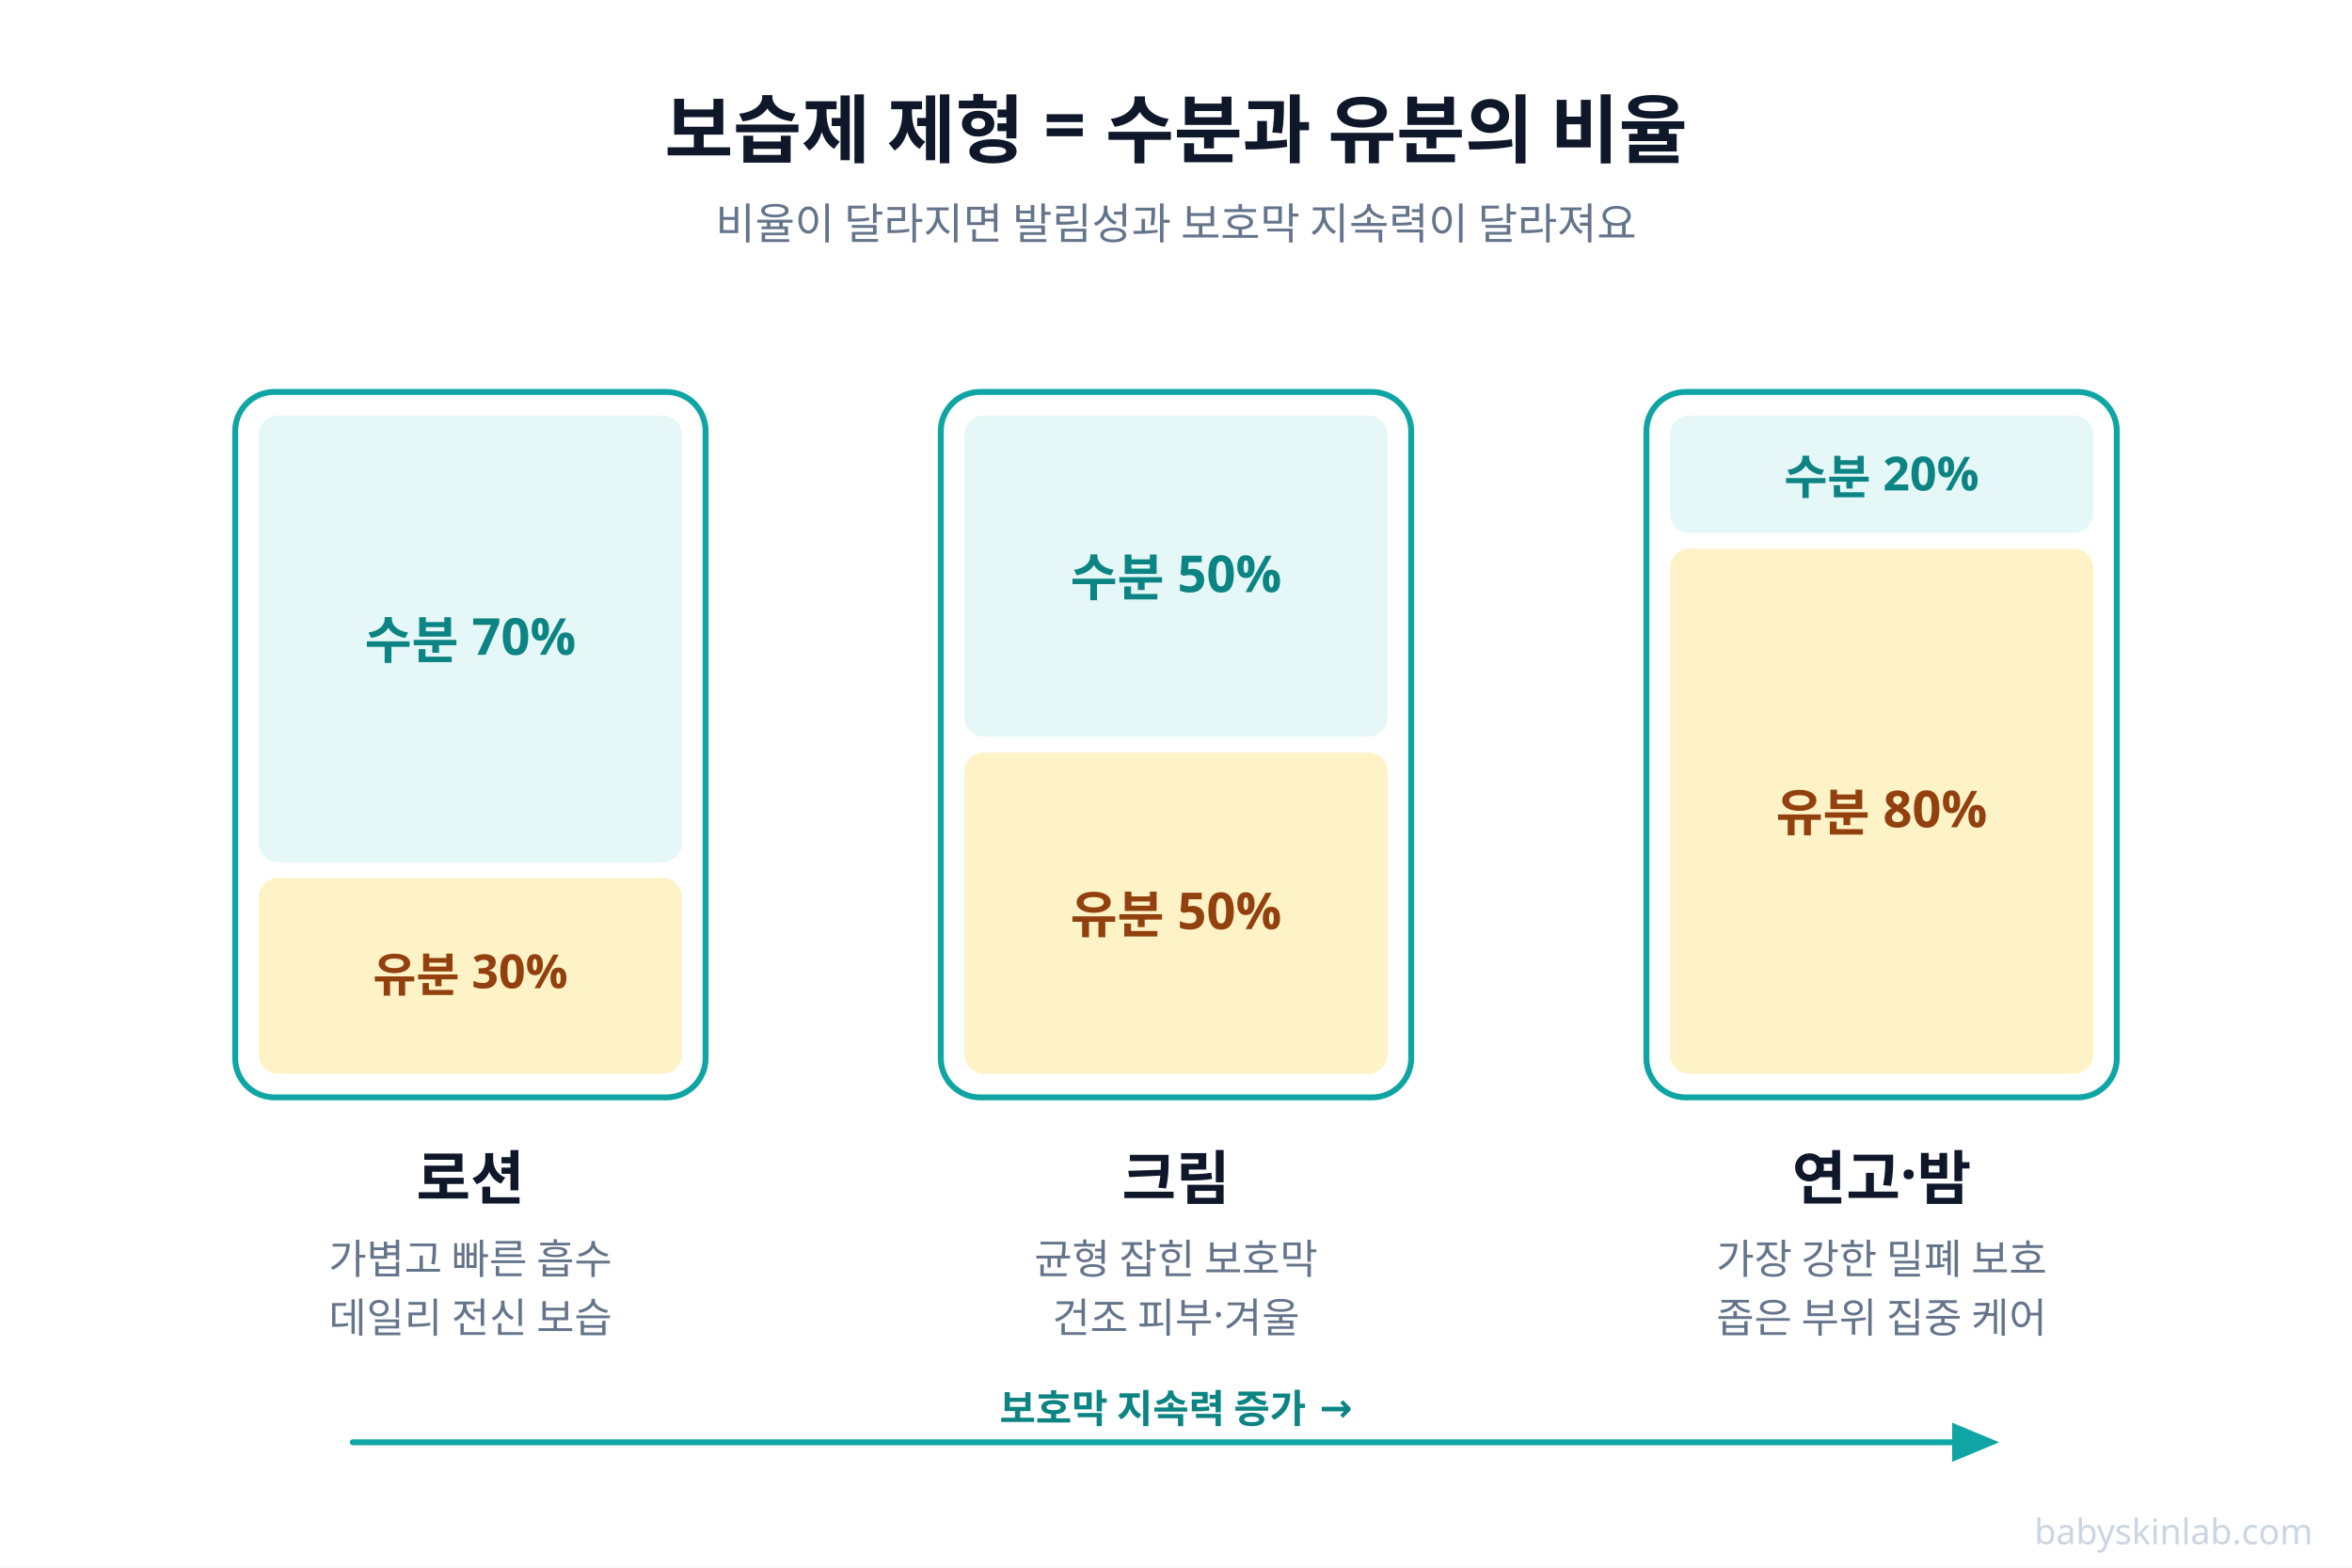
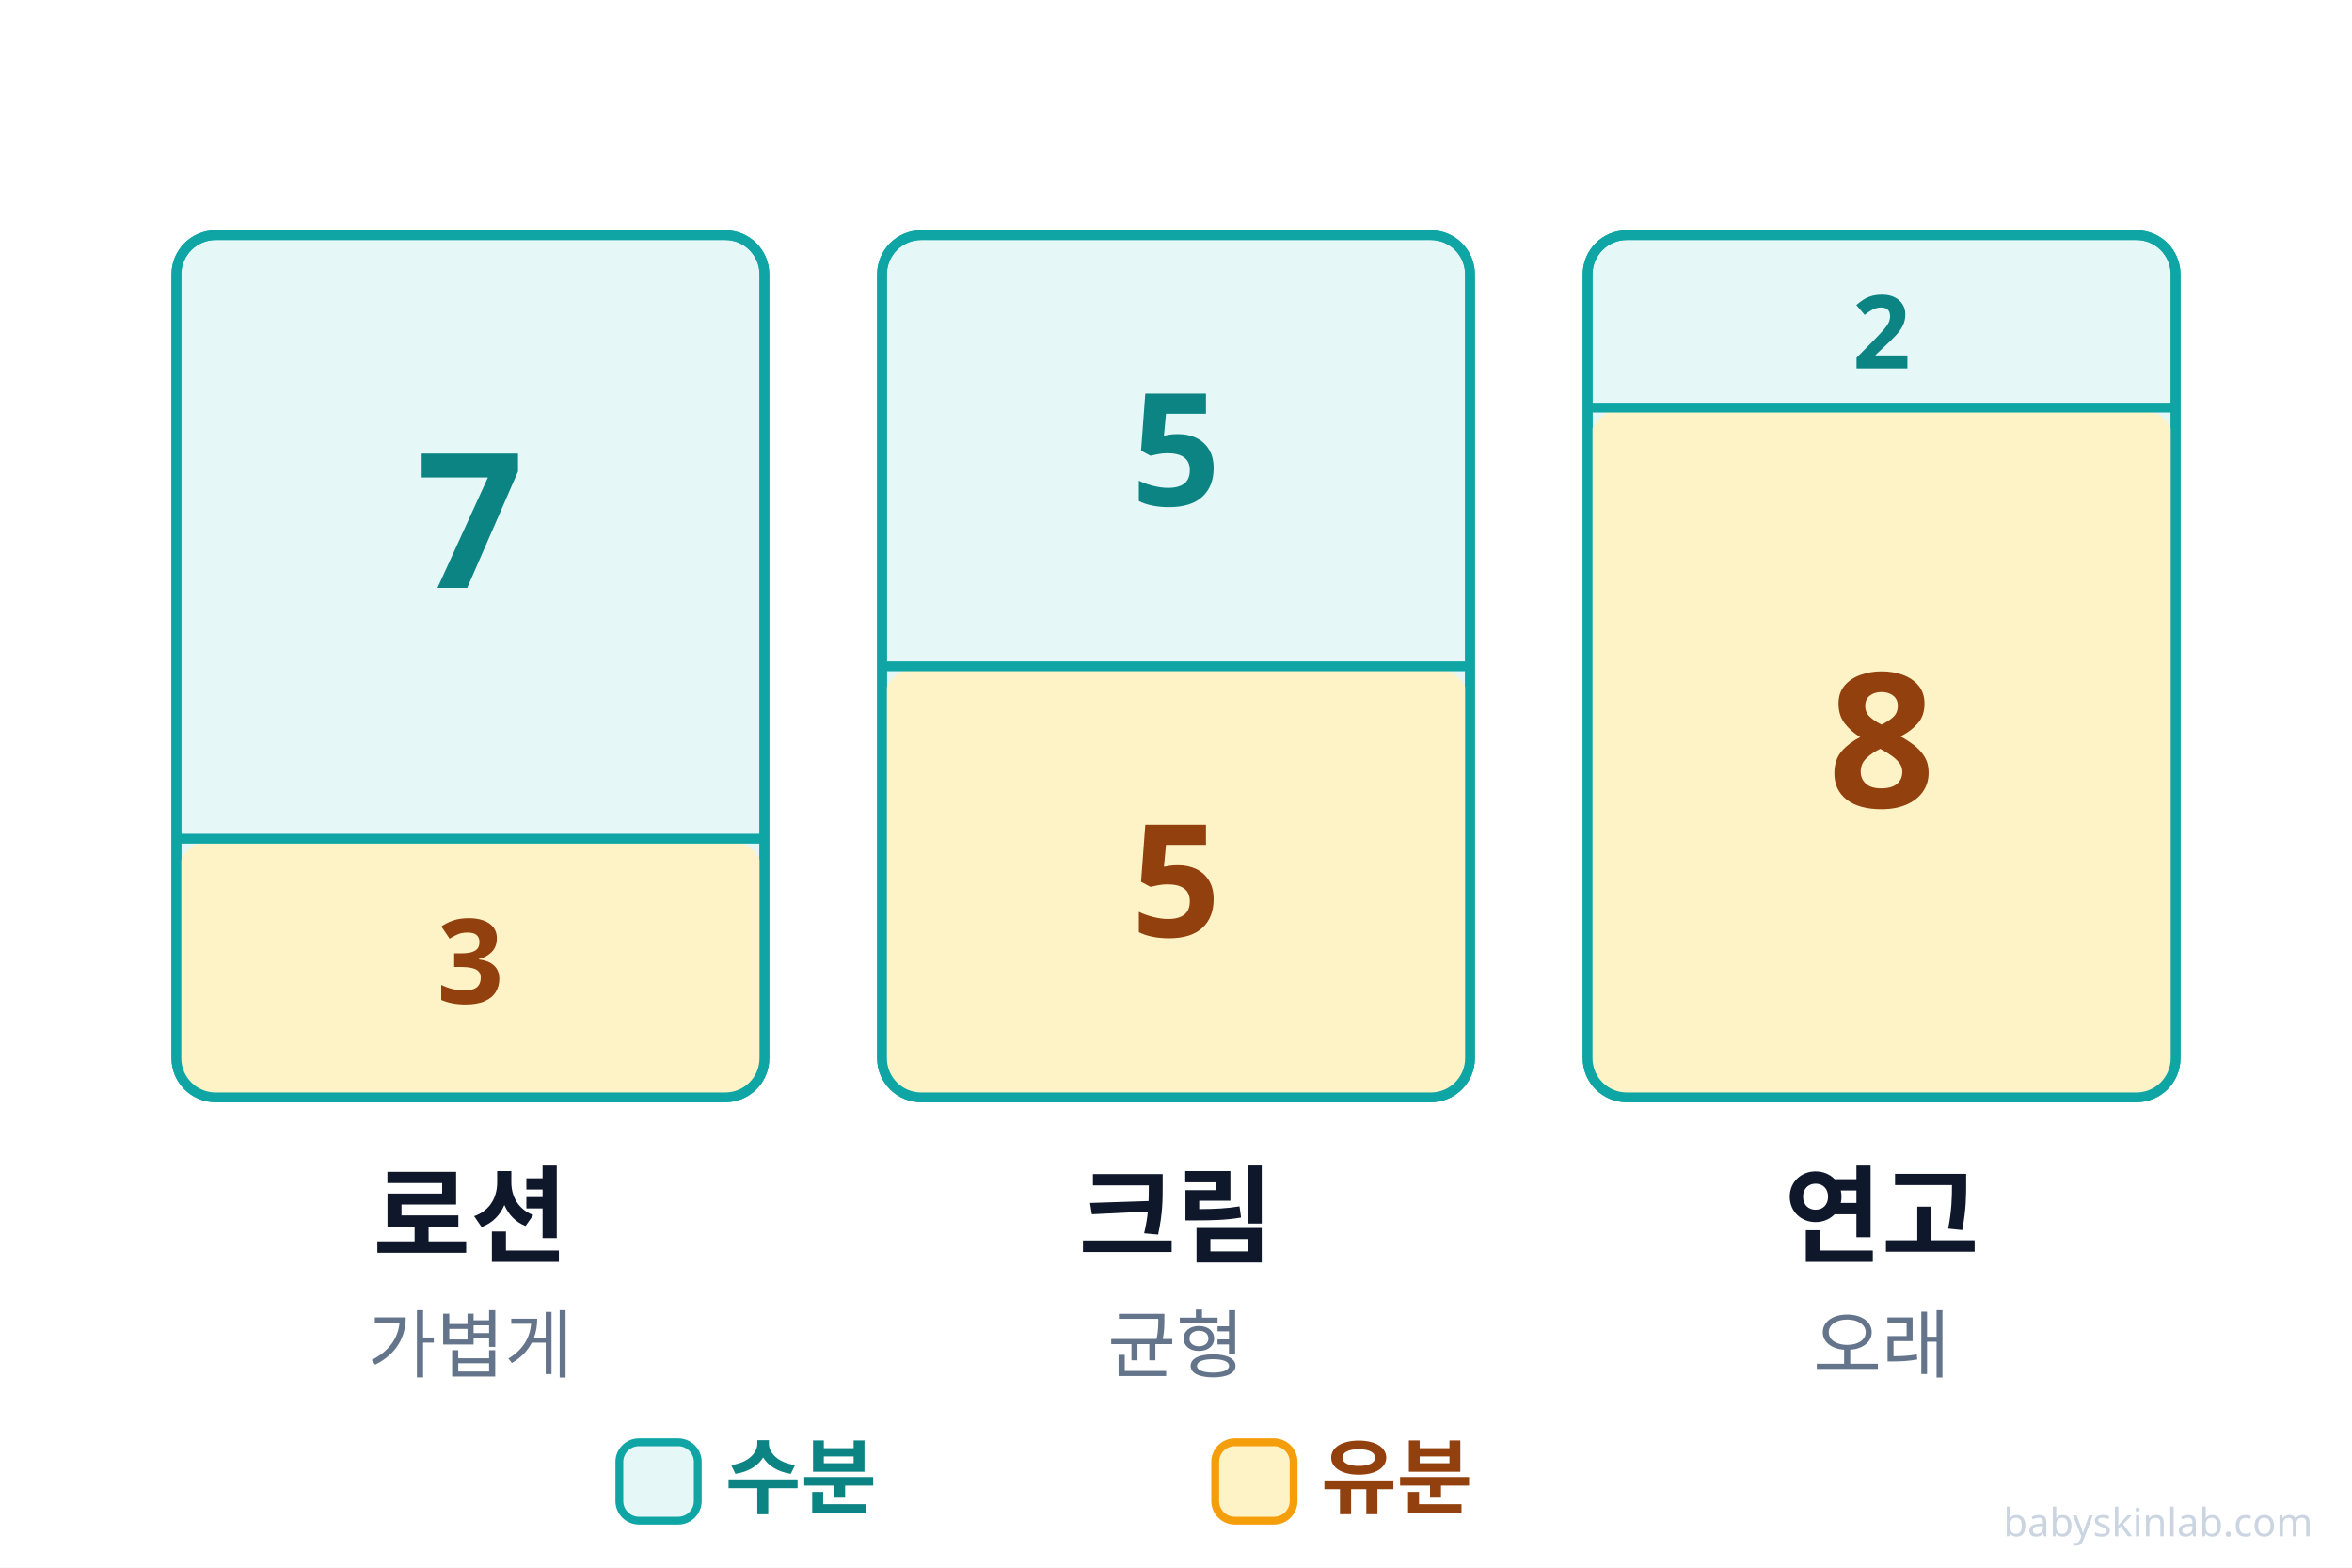
<svg xmlns="http://www.w3.org/2000/svg" viewBox="0 0 1200 800" font-family="Pretendard, 'Apple SD Gothic Neo', sans-serif">
  <rect width="1200" height="800" fill="#ffffff" />
-   <text x="600" y="80" text-anchor="middle" font-size="38" font-weight="800" fill="#0f172a">보습제 제형 = 수분과 유분의 비율</text>
-   <text x="600" y="122" text-anchor="middle" font-size="22" fill="#64748b">비율이 달라지면 발림성과 보호막 지속력이 달라져요</text>
  <g>
-     <rect x="120" y="200" width="240" height="360" rx="20" fill="none" stroke="#0ea5a4" stroke-width="3" />
-     <rect x="132" y="212" width="216" height="228" rx="10" fill="#e6f7f7" />
-     <rect x="132" y="448" width="216" height="100" rx="10" fill="#fef3c7" />
-     <text x="240" y="336" text-anchor="middle" font-size="26" font-weight="700" fill="#0b8483">수분 70%</text>
-     <text x="240" y="506" text-anchor="middle" font-size="24" font-weight="700" fill="#92400e">유분 30%</text>
-     <text x="240" y="612" text-anchor="middle" font-size="30" font-weight="800" fill="#0f172a">로션</text>
-     <text x="240" y="650" text-anchor="middle" font-size="21" fill="#64748b">가볍고 빠른 흡수</text>
-     <text x="240" y="680" text-anchor="middle" font-size="21" fill="#64748b">데일리 전신 보습</text>
+     <rect x="90" y="120" width="300" height="440" rx="20" fill="#e6f7f7" stroke="#0ea5a4" stroke-width="5" />
+     <rect x="90" y="428" width="300" height="132" rx="20" fill="#fef3c7" />
+     <path d="M90 428 h300" stroke="#0ea5a4" stroke-width="5" />
+     <rect x="90" y="120" width="300" height="440" rx="20" fill="none" stroke="#0ea5a4" stroke-width="5" />
+     <text x="240" y="300" text-anchor="middle" font-size="96" font-weight="800" fill="#0b8483">7</text>
+     <text x="240" y="512" text-anchor="middle" font-size="60" font-weight="800" fill="#92400e">3</text>
+     <text x="240" y="640" text-anchor="middle" font-size="54" font-weight="800" fill="#0f172a">로션</text>
+     <text x="240" y="700" text-anchor="middle" font-size="38" fill="#64748b">가볍게</text>
  </g>
  <g>
-     <rect x="480" y="200" width="240" height="360" rx="20" fill="none" stroke="#0ea5a4" stroke-width="3" />
-     <rect x="492" y="212" width="216" height="164" rx="10" fill="#e6f7f7" />
-     <rect x="492" y="384" width="216" height="164" rx="10" fill="#fef3c7" />
-     <text x="600" y="304" text-anchor="middle" font-size="26" font-weight="700" fill="#0b8483">수분 50%</text>
-     <text x="600" y="476" text-anchor="middle" font-size="26" font-weight="700" fill="#92400e">유분 50%</text>
-     <text x="600" y="612" text-anchor="middle" font-size="30" font-weight="800" fill="#0f172a">크림</text>
-     <text x="600" y="650" text-anchor="middle" font-size="21" fill="#64748b">균형 잡힌 보호막</text>
-     <text x="600" y="680" text-anchor="middle" font-size="21" fill="#64748b">건조 피부·겨울</text>
+     <rect x="450" y="120" width="300" height="440" rx="20" fill="#e6f7f7" stroke="#0ea5a4" stroke-width="5" />
+     <rect x="450" y="340" width="300" height="220" rx="20" fill="#fef3c7" />
+     <path d="M450 340 h300" stroke="#0ea5a4" stroke-width="5" />
+     <rect x="450" y="120" width="300" height="440" rx="20" fill="none" stroke="#0ea5a4" stroke-width="5" />
+     <text x="600" y="258" text-anchor="middle" font-size="80" font-weight="800" fill="#0b8483">5</text>
+     <text x="600" y="478" text-anchor="middle" font-size="80" font-weight="800" fill="#92400e">5</text>
+     <text x="600" y="640" text-anchor="middle" font-size="54" font-weight="800" fill="#0f172a">크림</text>
+     <text x="600" y="700" text-anchor="middle" font-size="38" fill="#64748b">균형</text>
  </g>
  <g>
-     <rect x="840" y="200" width="240" height="360" rx="20" fill="none" stroke="#0ea5a4" stroke-width="3" />
-     <rect x="852" y="212" width="216" height="60" rx="10" fill="#e6f7f7" />
-     <rect x="852" y="280" width="216" height="268" rx="10" fill="#fef3c7" />
-     <text x="960" y="252" text-anchor="middle" font-size="24" font-weight="700" fill="#0b8483">수분 20%</text>
-     <text x="960" y="424" text-anchor="middle" font-size="26" font-weight="700" fill="#92400e">유분 80%</text>
-     <text x="960" y="612" text-anchor="middle" font-size="30" font-weight="800" fill="#0f172a">연고·밤</text>
-     <text x="960" y="650" text-anchor="middle" font-size="21" fill="#64748b">가장 강한 밀폐 보호</text>
-     <text x="960" y="680" text-anchor="middle" font-size="21" fill="#64748b">좁은 부위 집중 케어</text>
+     <rect x="810" y="120" width="300" height="440" rx="20" fill="#e6f7f7" stroke="#0ea5a4" stroke-width="5" />
+     <rect x="810" y="208" width="300" height="352" rx="20" fill="#fef3c7" />
+     <path d="M810 208 h300" stroke="#0ea5a4" stroke-width="5" />
+     <rect x="810" y="120" width="300" height="440" rx="20" fill="none" stroke="#0ea5a4" stroke-width="5" />
+     <text x="960" y="188" text-anchor="middle" font-size="52" font-weight="800" fill="#0b8483">2</text>
+     <text x="960" y="412" text-anchor="middle" font-size="96" font-weight="800" fill="#92400e">8</text>
+     <text x="960" y="640" text-anchor="middle" font-size="54" font-weight="800" fill="#0f172a">연고</text>
+     <text x="960" y="700" text-anchor="middle" font-size="38" fill="#64748b">오래</text>
  </g>
-   <line x1="180" y1="736" x2="1000" y2="736" stroke="#0ea5a4" stroke-width="3" stroke-linecap="round" />
-   <polygon points="1020,736 996,726 996,746" fill="#0ea5a4" />
-   <text x="600" y="726" text-anchor="middle" font-size="20" font-weight="700" fill="#0b8483">보호막 지속력 증가 →</text>
-   <text x="1180" y="788" text-anchor="end" font-size="18" fill="#cbd5e1">babyskinlab.com</text>
+   <g>
+     <rect x="316" y="736" width="40" height="40" rx="10" fill="#e6f7f7" stroke="#0ea5a4" stroke-width="4" />
+     <text x="370" y="769" font-size="42" font-weight="700" fill="#0b8483">수분</text>
+     <rect x="620" y="736" width="40" height="40" rx="10" fill="#fef3c7" stroke="#f59e0b" stroke-width="4" />
+     <text x="674" y="769" font-size="42" font-weight="700" fill="#92400e">유분</text>
+   </g>
+   <text x="1180" y="784" text-anchor="end" font-size="20" fill="#cbd5e1">babyskinlab.com</text>
</svg>
